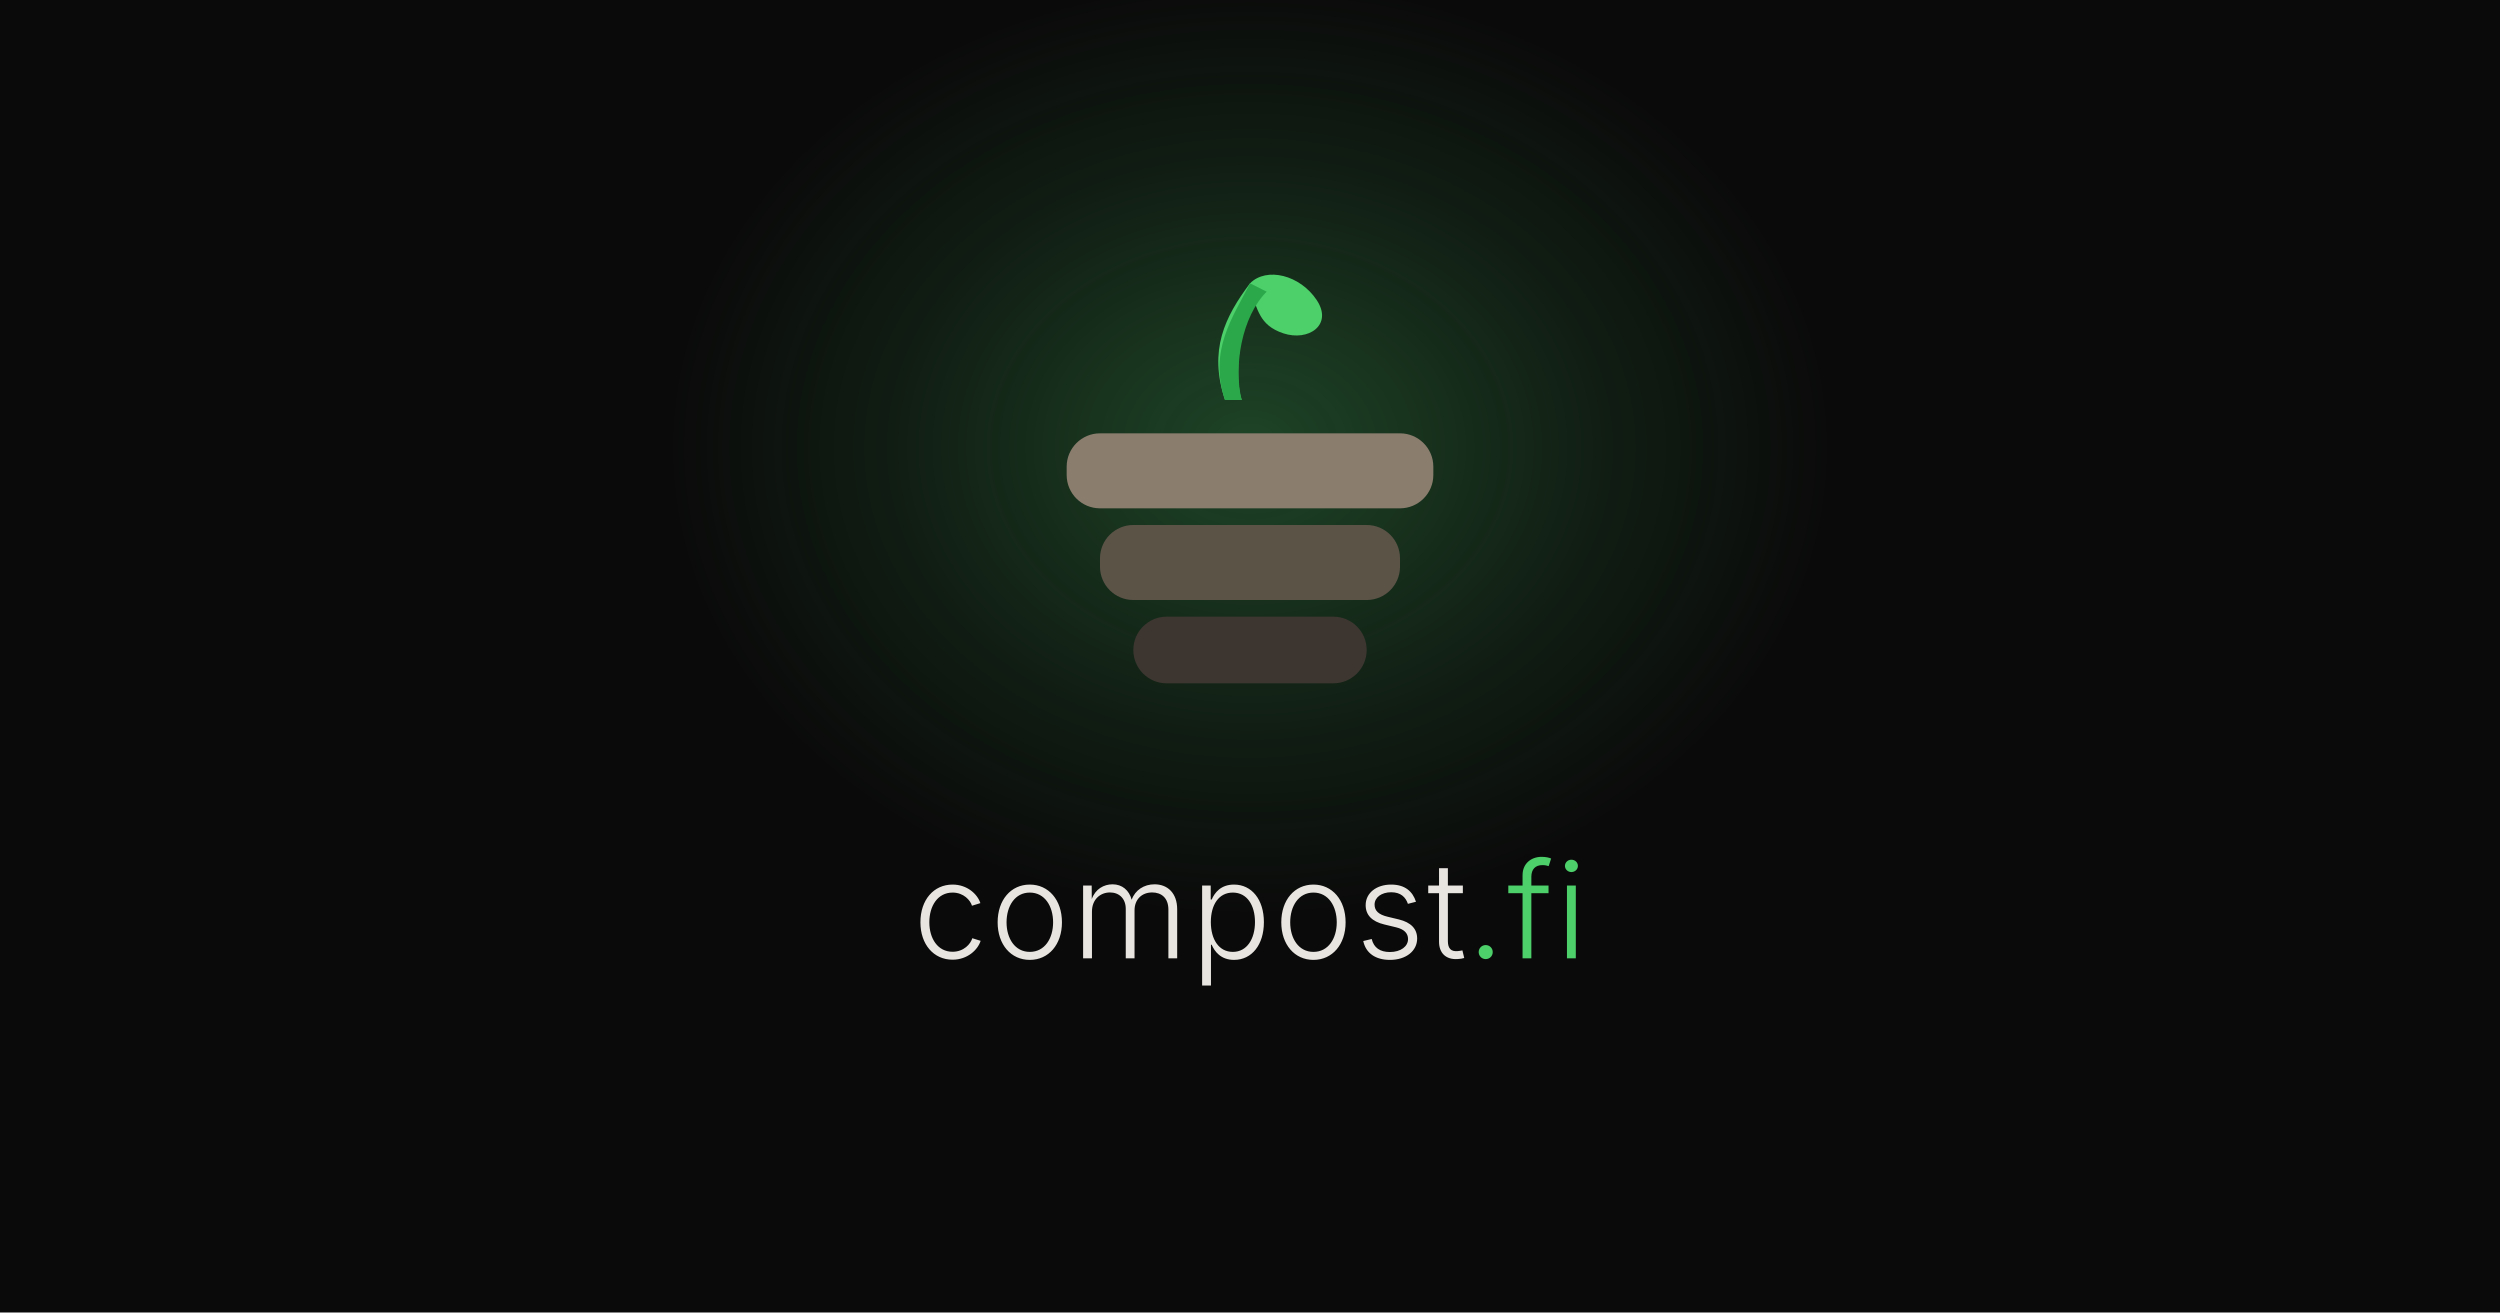
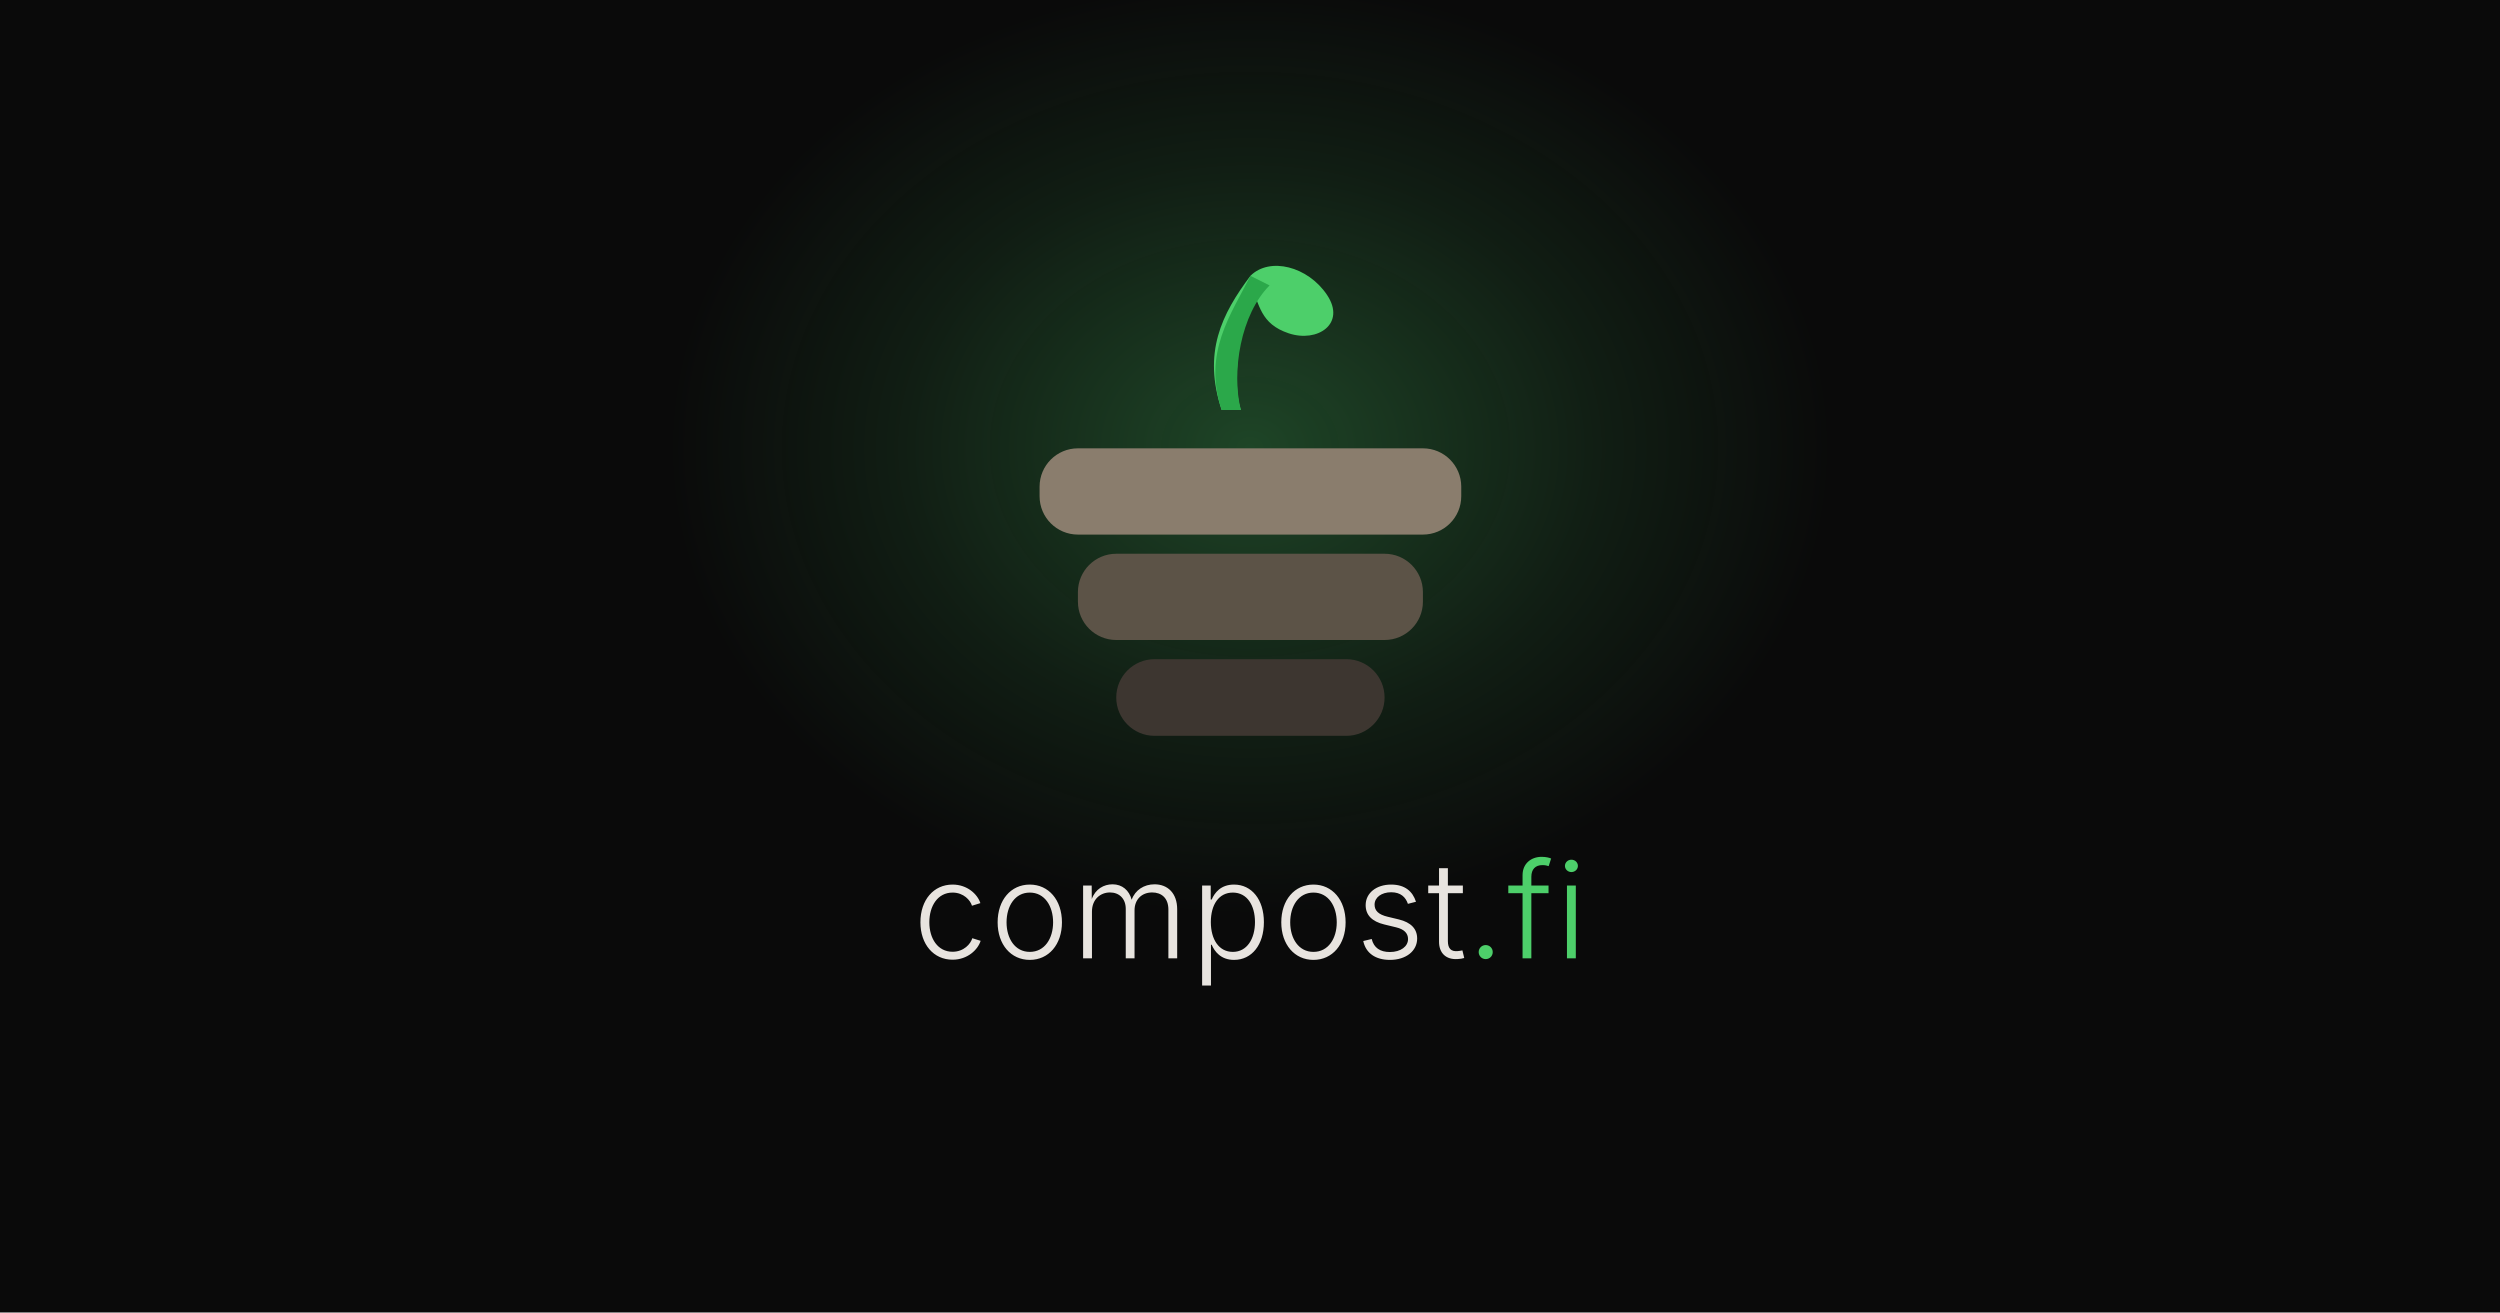
<svg xmlns="http://www.w3.org/2000/svg" width="1200" height="630" viewBox="0 0 1200 630" fill="none">
  <rect width="1200" height="630" fill="#0a0a0a" />
  <defs>
    <radialGradient id="glow" cx="50%" cy="42%" r="40%">
      <stop offset="0%" stop-color="#4dcf6a" stop-opacity="0.3" />
      <stop offset="60%" stop-color="#4dcf6a" stop-opacity="0.1" />
      <stop offset="100%" stop-color="#4dcf6a" stop-opacity="0" />
    </radialGradient>
  </defs>
  <ellipse cx="600" cy="260" rx="350" ry="280" fill="url(#glow)" />
-   <g transform="translate(472, 80) scale(4)">
+   <g transform="translate(453, 68) scale(4.6)">
    <path d="M29 28 C27 22 29 18 32 14 C34 12 38 13 40 16 C42 19 39 21 36 20 C33 19 33 17 32 15 C31 19 30 25 31 28 Z" fill="#4dcf6a" />
    <path d="M29 28 C27 22 30 18 32 14 L34 15 C31 18 30 24 31 28 Z" fill="#2ba84a" />
    <rect x="10" y="32" width="44" height="9" rx="4" fill="#8a7d6d" />
    <rect x="14" y="43" width="36" height="9" rx="4" fill="#5c5347" />
    <rect x="18" y="54" width="28" height="8" rx="4" fill="#3d3630" />
  </g>
  <text x="600" y="460" text-anchor="middle" font-family="Outfit, -apple-system, sans-serif" font-size="64" font-weight="300" letter-spacing="0.02em" fill="#e8e4df">compost<tspan fill="#4dcf6a">.fi</tspan>
  </text>
</svg>
